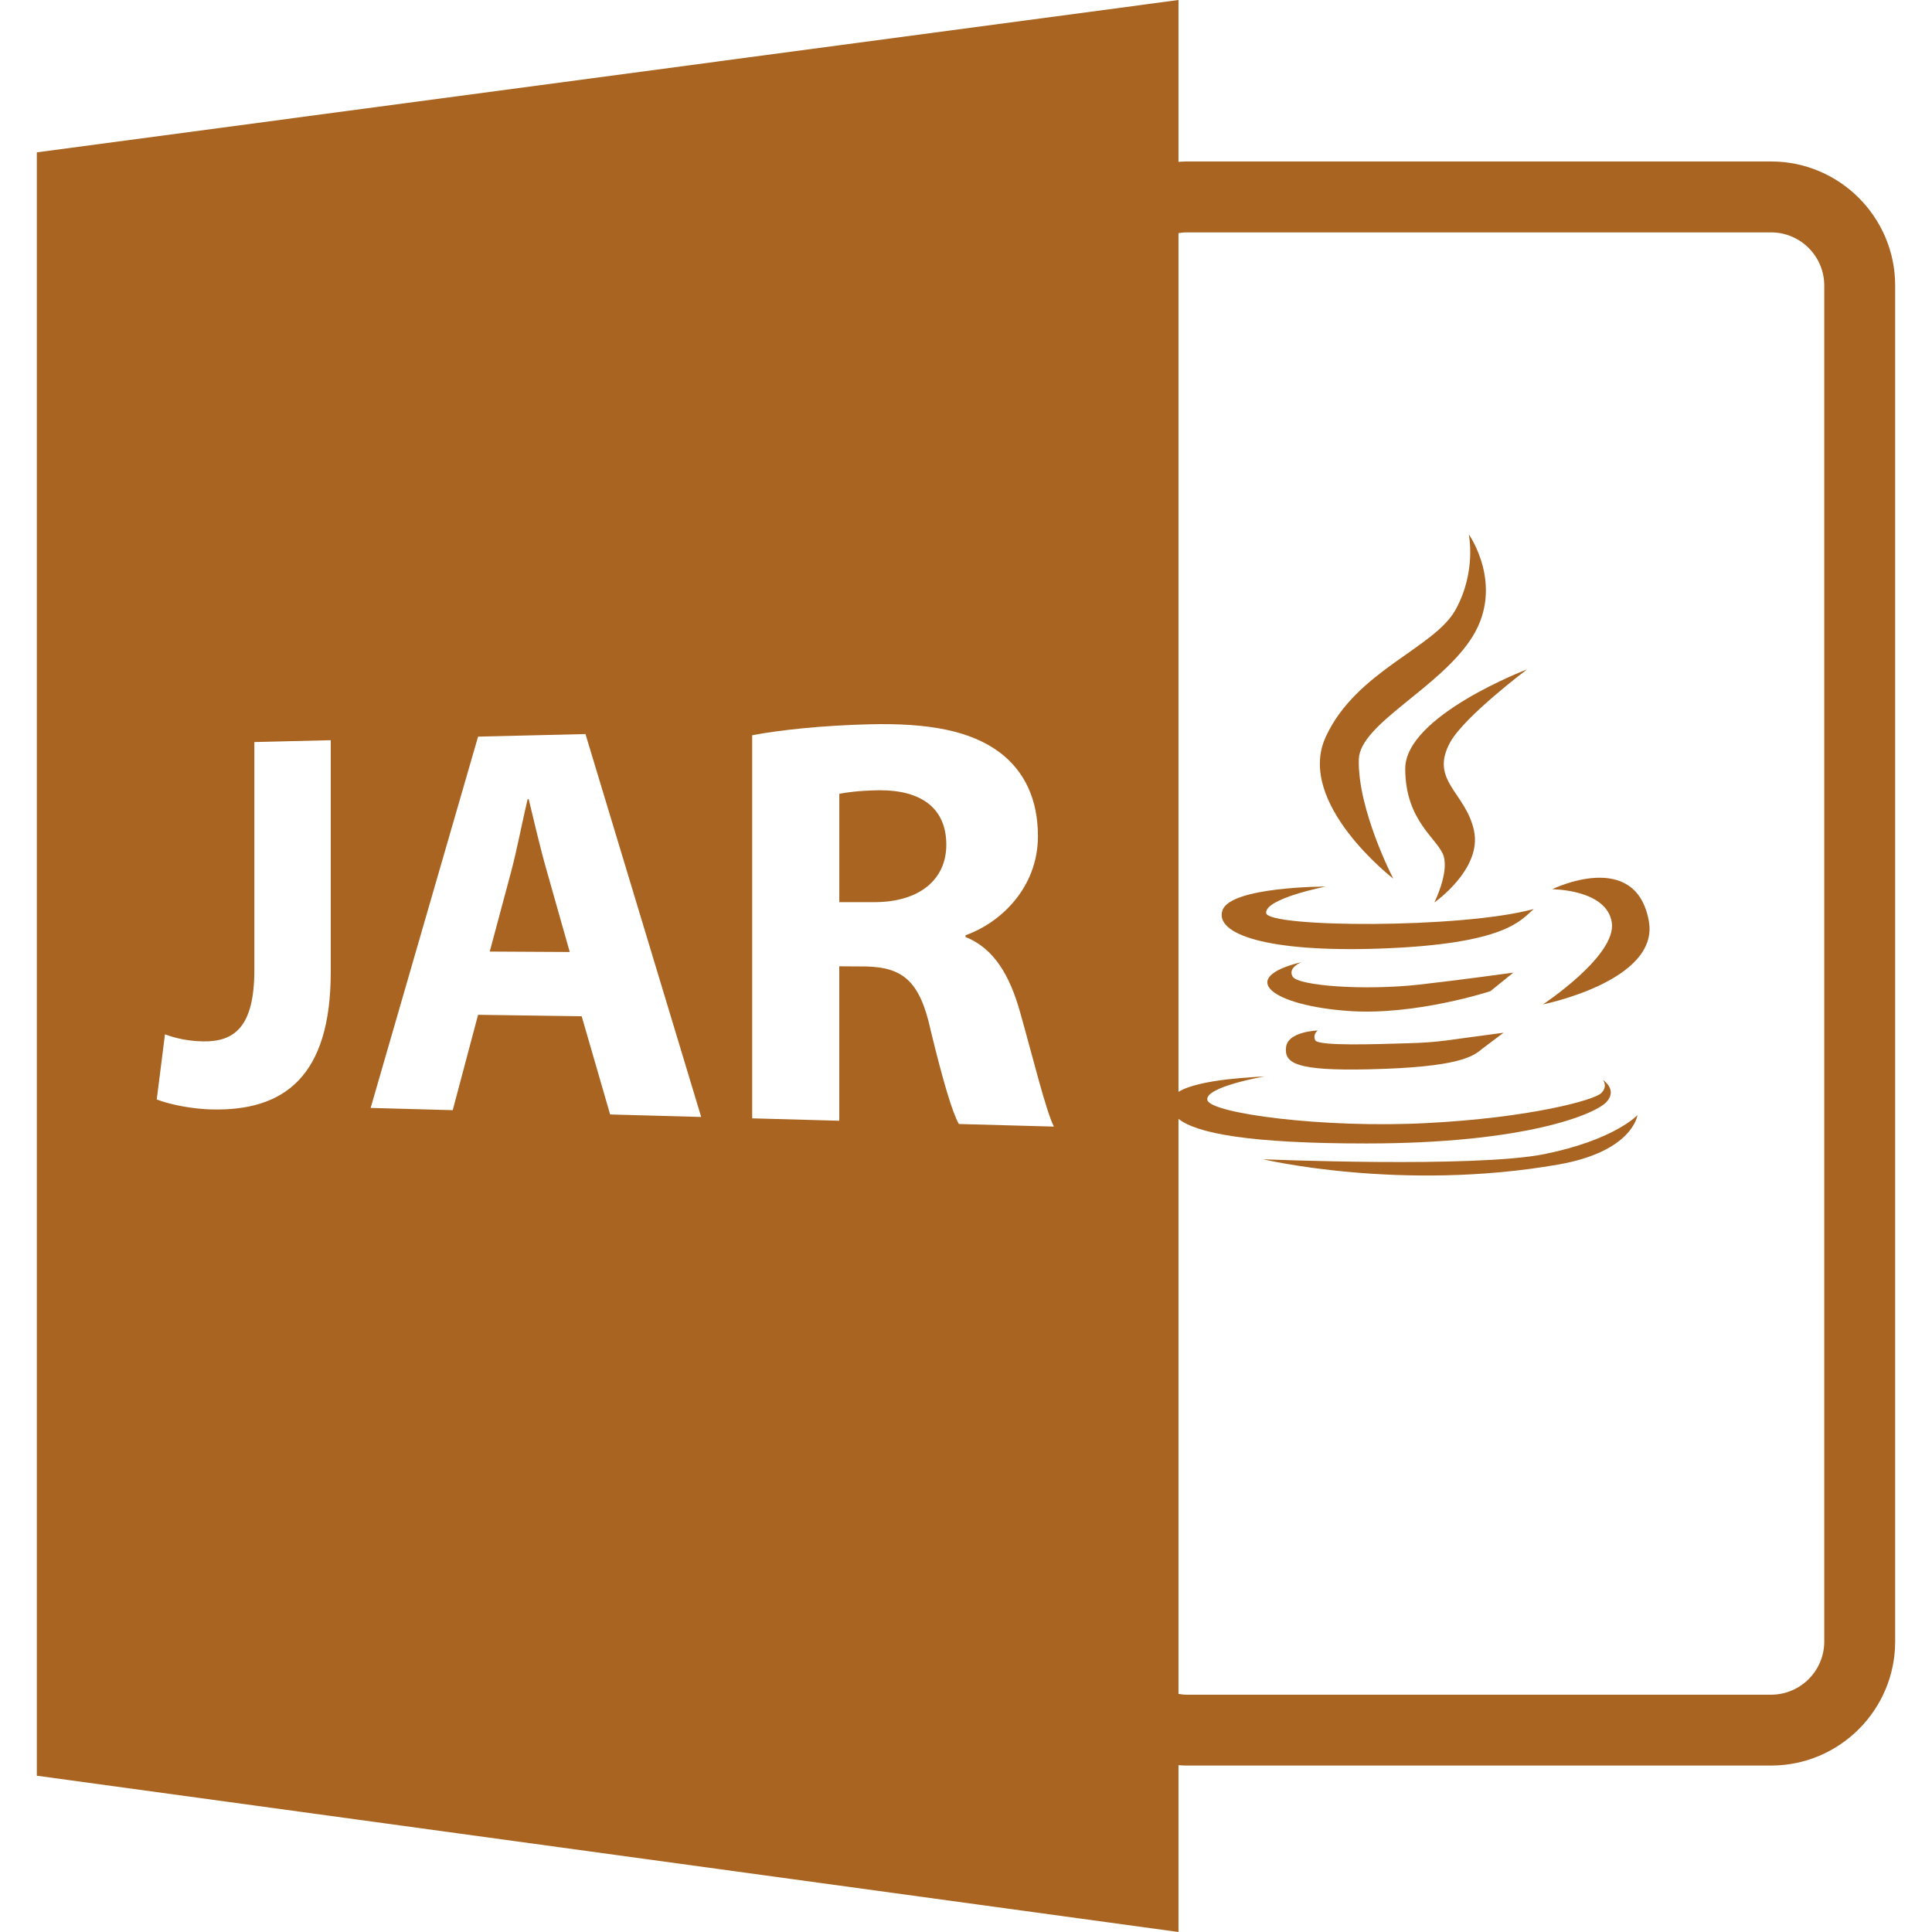
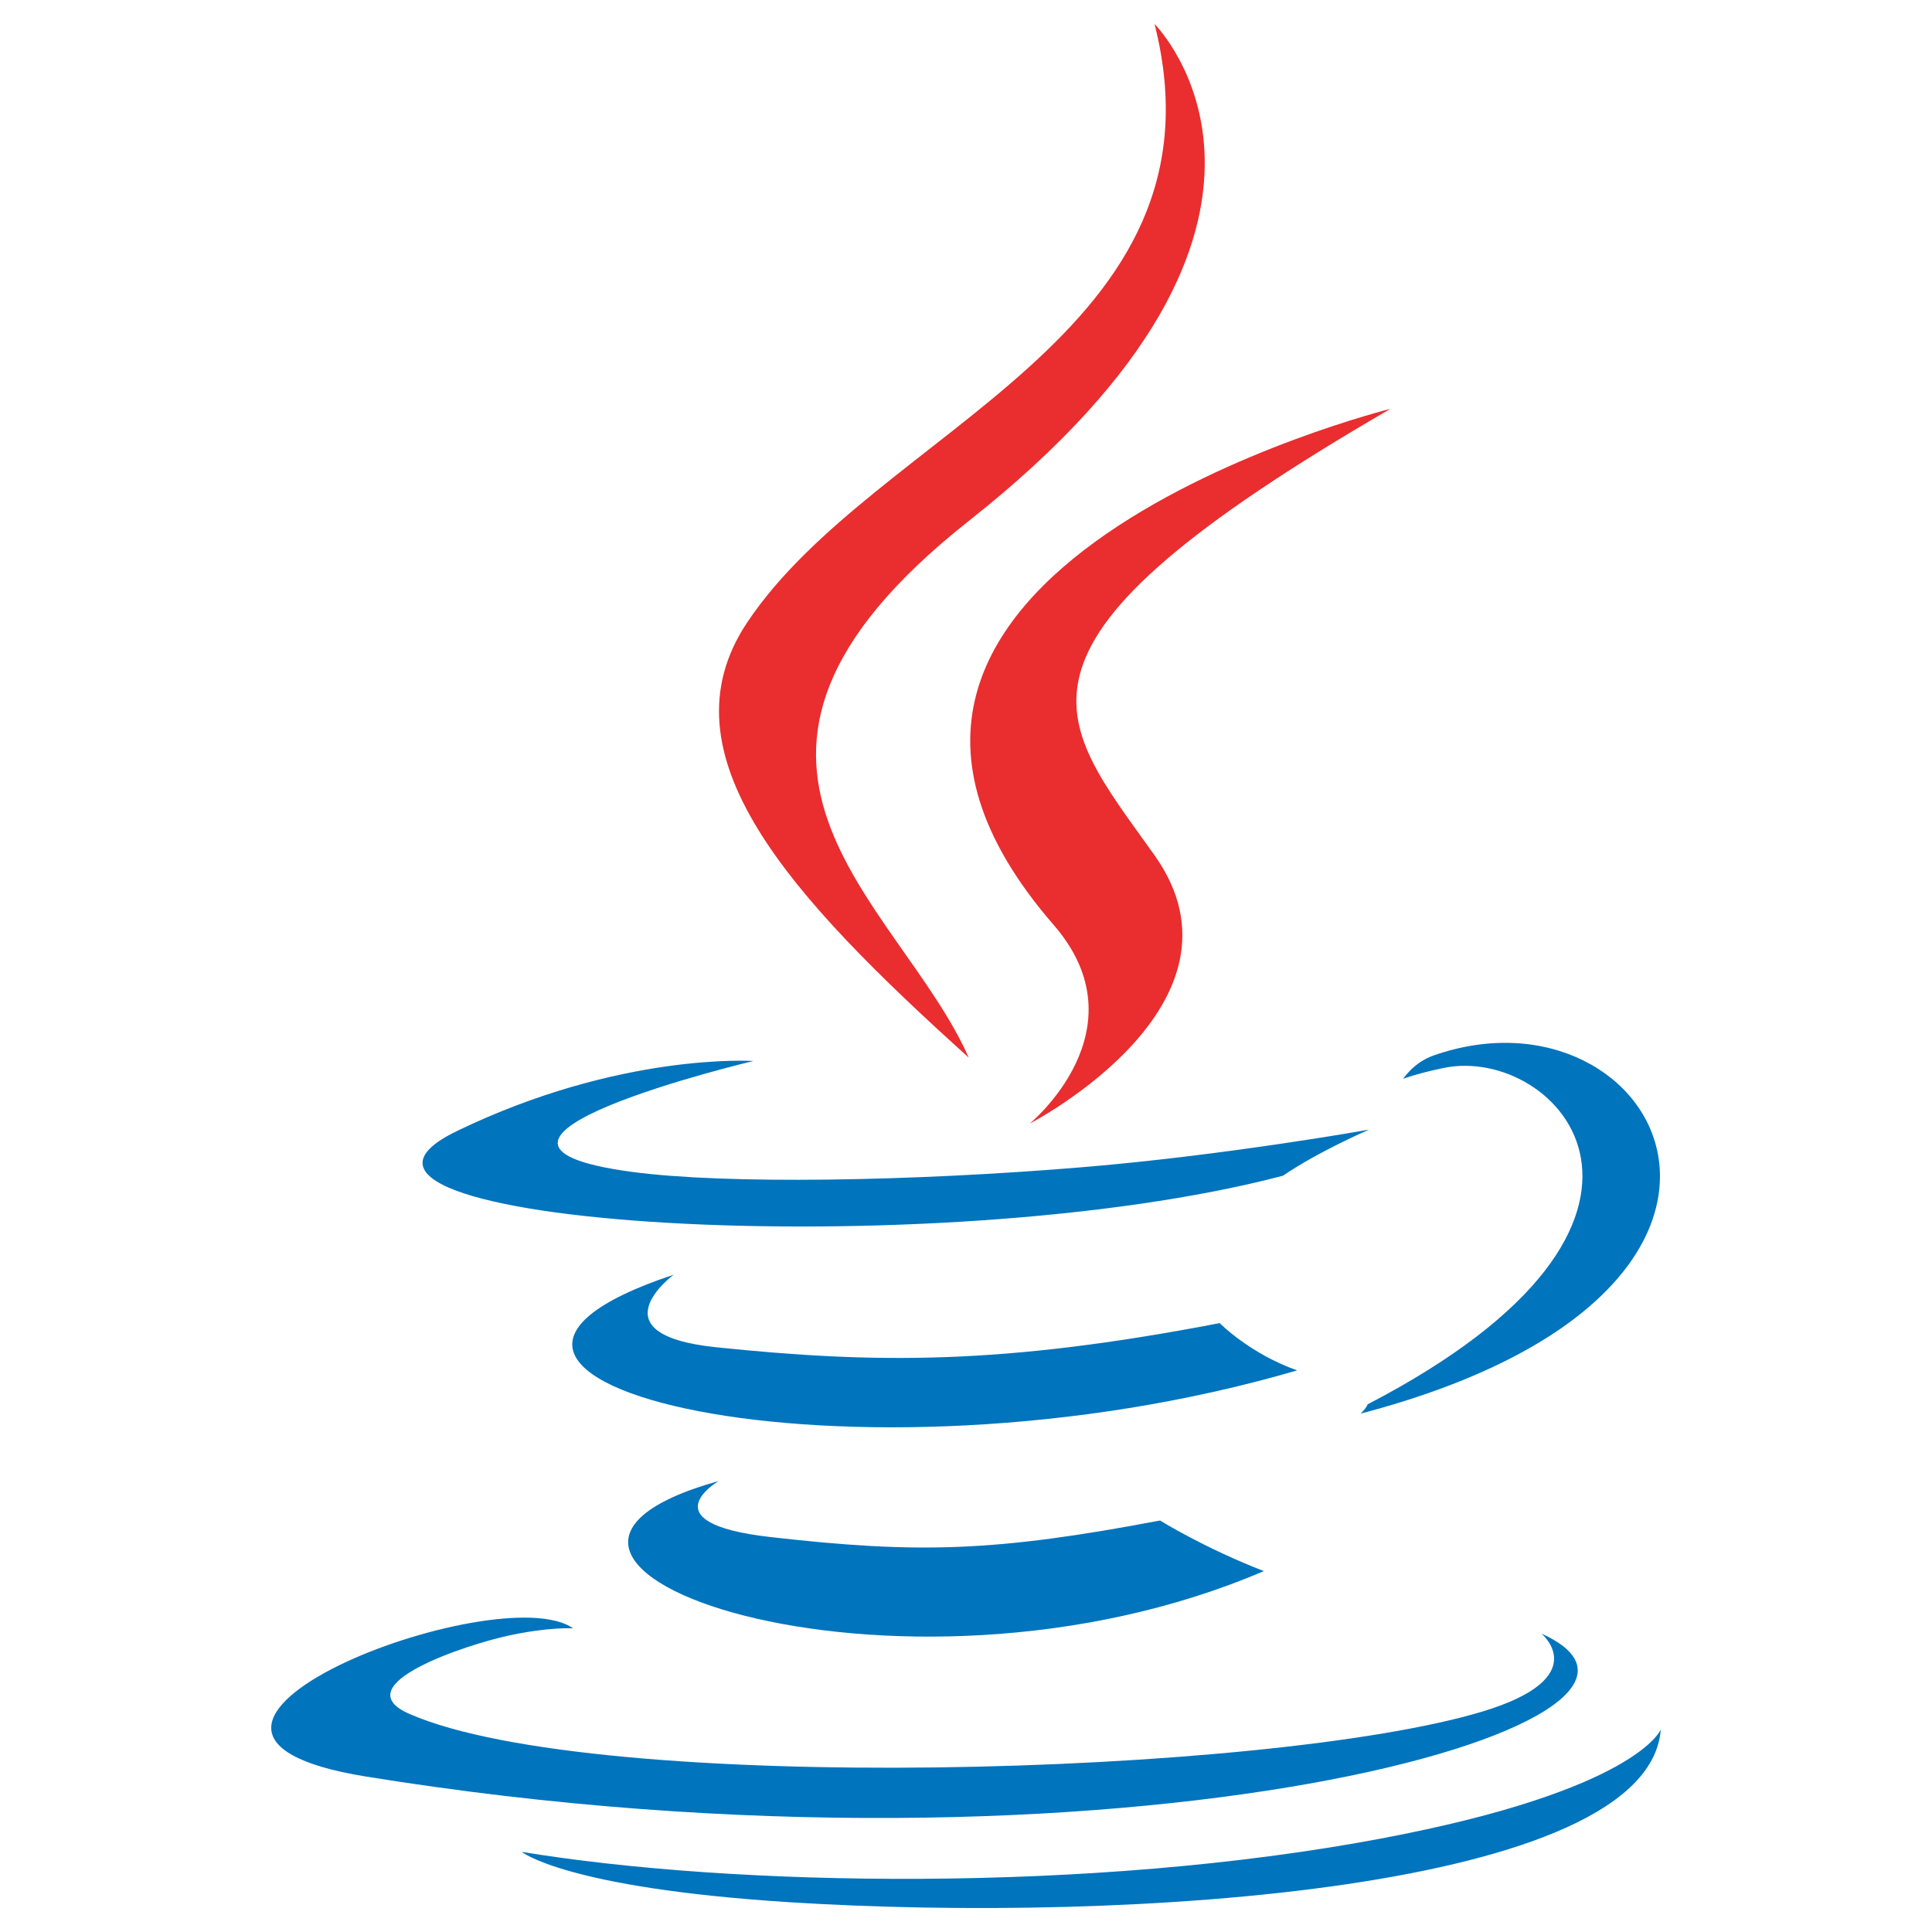
- <svg xmlns="http://www.w3.org/2000/svg" version="1.1" id="Capa_1" x="0px" y="0px" width="512px" height="512px" viewBox="0 0 585.918 585.918" style="enable-background:new 0 0 585.918 585.918;" xml:space="preserve">
-   <g>
-     <path d="M357.4,535.33c0.767,0.047,1.543,0.109,2.33,0.109h177.39c20.745,0,37.627-16.883,37.627-37.627V86.597   c0-20.743-16.882-37.628-37.627-37.628H359.73c-0.782,0-1.563,0.077-2.33,0.113V0L11.17,46.206v492.311l346.23,47.401V535.33z    M359.73,70.476h177.39c8.892,0,16.125,7.236,16.125,16.126v411.22c0,8.893-7.233,16.127-16.125,16.127H359.73   c-0.792,0-1.563-0.127-2.33-0.243V339.317c5.56,4.394,21.396,7.464,56.977,7.464c48.19-0.011,69.355-8.846,72.82-12.577   c3.475-3.753-1.081-6.7-1.081-6.7s1.611,1.875-0.514,4.012c-2.138,2.125-21.702,7.49-53.031,9.087   c-31.312,1.621-65.317-2.939-66.403-6.962c-1.041-4.005,17.417-7.212,17.417-7.212c-1.76,0.221-19.56,0.631-26.185,4.693V70.711   C358.167,70.599,358.933,70.476,359.73,70.476z M100.306,294.76c0,31.68-14.077,42.324-36.358,41.695   c-5.199-0.137-11.987-1.301-16.413-3.022l2.499-19.76c3.097,1.187,7.087,2.069,11.531,2.147   c9.554,0.172,15.567-4.451,15.567-21.591v-69.187l23.174-0.562V294.76z M185.034,337.982l-8.623-29.779l-31.425-0.441l-7.686,28.92   l-24.896-0.683l32.581-112.598l32.57-0.784l35.095,116.127L185.034,337.982z M290.804,340.875   c-2.005-3.453-4.913-13.387-8.536-28.304c-3.251-15.057-8.483-19.203-19.593-19.466l-8.15-0.052v46.835l-26.415-0.729V222.971   c8.504-1.602,21.293-2.964,35.646-3.318c17.964-0.427,30.698,1.953,39.522,8.602c7.401,5.651,11.497,14.088,11.497,25.333   c0,15.592-11.312,26.282-21.956,30.04v0.535c8.623,3.457,13.409,11.609,16.56,22.854c3.905,13.816,7.811,29.864,10.236,34.646   L290.804,340.875z" fill="#a86420" />
-     <path d="M266.798,239.657c-6.596,0.107-10.331,0.703-12.262,1.082v32.868l10.656-0.01c13.635-0.016,21.796-6.837,21.796-17.409   C286.982,245.068,279.371,239.646,266.798,239.657z" fill="#a86420" />
-     <path d="M160.337,242.36l-0.328,0.011c-1.617,6.8-3.247,15.454-5.019,22.061l-6.467,24.146l24.263,0.135l-6.896-24.345   C163.928,257.588,161.979,249.121,160.337,242.36z" fill="#a86420" />
-     <path d="M422.534,266.457c0,0-10.845-20.893-10.445-36.161c0.294-10.901,24.892-21.683,34.552-37.341   c9.627-15.665-1.207-30.919-1.207-30.919s2.415,11.249-4.012,22.888c-6.425,11.647-30.141,18.485-39.37,38.554   C392.833,243.56,422.534,266.457,422.534,266.457z" fill="#a86420" />
-     <path d="M463.113,203.002c0,0-36.946,14.055-36.946,30.113c0,16.072,10.037,21.292,11.645,26.51   c1.605,5.23-2.805,14.057-2.805,14.057s14.457-10.037,12.032-21.69c-2.415-11.648-13.658-15.265-7.223-26.903   C444.109,217.283,463.113,203.002,463.113,203.002z" fill="#a86420" />
-     <path d="M418.535,287.675c38.122-1.36,42.604-8.539,46.583-11.987c-22.079,6.013-80.715,5.627-81.135,1.208   c-0.388-4.412,18.068-8.029,18.068-8.029s-28.903,0-31.318,7.223C368.318,283.321,384.414,288.875,418.535,287.675z" fill="#a86420" />
-     <path d="M467.933,304.602c0,0,35.401-7.123,32.109-25.275c-4.01-22.092-29.302-9.648-29.302-9.648s16.468,0,18.064,10.031   C490.41,289.749,467.933,304.602,467.933,304.602z" fill="#a86420" />
-     <path d="M392.005,296.156c-1.574-2.804,2.825-4.404,2.825-4.404c-20.096,4.823-9.115,13.25,14.434,14.865   c20.181,1.376,42.73-6.025,42.73-6.025l6.951-5.617c0,0-15.906,2.205-28.39,3.612C413.832,300.465,393.622,298.984,392.005,296.156   z" fill="#a86420" />
-     <path d="M398.86,315.457c-0.818-1.883,0.798-2.944,0.798-2.944s-9.113,0.257-9.638,5.081c-0.54,4.794,2.818,7.229,25.354,6.693   c26.826-0.635,31.298-3.826,34.059-6.163l6.542-4.924c-17.534,2.268-18.888,2.898-28.82,3.182   C417.159,316.675,399.658,317.316,398.86,315.457z" fill="#a86420" />
-     <path d="M468.458,349.988c-21.157,4.284-85.388,1.586-85.388,1.586s41.743,9.91,89.407,1.616   c22.783-3.969,24.105-14.997,24.105-14.997S489.612,345.695,468.458,349.988z" fill="#a86420" />
-   </g>
-   <g>
- </g>
-   <g>
- </g>
-   <g>
- </g>
-   <g>
- </g>
-   <g>
- </g>
-   <g>
- </g>
-   <g>
- </g>
-   <g>
- </g>
-   <g>
- </g>
-   <g>
- </g>
-   <g>
- </g>
-   <g>
- </g>
-   <g>
- </g>
-   <g>
- </g>
-   <g>
- </g>
+ <svg xmlns="http://www.w3.org/2000/svg" viewBox="0 0 128 128">
+   <path fill="#0074BD" d="M47.617 98.12s-4.767 2.774 3.397 3.71c9.892 1.13 14.947.968 25.845-1.092 0 0 2.871 1.795 6.873 3.351-24.439 10.47-55.308-.607-36.115-5.969zM44.629 84.455s-5.348 3.959 2.823 4.805c10.567 1.091 18.91 1.18 33.354-1.6 0 0 1.993 2.025 5.132 3.131-29.542 8.64-62.446.68-41.309-6.336z" />
+   <path fill="#EA2D2E" d="M69.802 61.271c6.025 6.935-1.58 13.17-1.58 13.17s15.289-7.891 8.269-17.777c-6.559-9.215-11.587-13.792 15.635-29.58 0 .001-42.731 10.67-22.324 34.187z" />
+   <path fill="#0074BD" d="M102.123 108.229s3.529 2.91-3.888 5.159c-14.102 4.272-58.706 5.56-71.094.171-4.451-1.938 3.899-4.625 6.526-5.192 2.739-.593 4.303-.485 4.303-.485-4.953-3.487-32.013 6.85-13.743 9.815 49.821 8.076 90.817-3.637 77.896-9.468zM49.912 70.294s-22.686 5.389-8.033 7.348c6.188.828 18.518.638 30.011-.326 9.39-.789 18.813-2.474 18.813-2.474s-3.308 1.419-5.704 3.053c-23.042 6.061-67.544 3.238-54.731-2.958 10.832-5.239 19.644-4.643 19.644-4.643zM90.609 93.041c23.421-12.167 12.591-23.86 5.032-22.285-1.848.385-2.677.72-2.677.72s.688-1.079 2-1.543c14.953-5.255 26.451 15.503-4.823 23.725 0-.002.359-.327.468-.617z" />
+   <path fill="#EA2D2E" d="M76.491 1.587s12.968 12.976-12.303 32.923c-20.266 16.006-4.621 25.13-.007 35.559-11.831-10.673-20.509-20.07-14.688-28.815 8.548-12.834 32.229-19.059 26.998-39.667z" />
+   <path fill="#0074BD" d="M52.214 126.021c22.476 1.437 57-.8 57.817-11.436 0 0-1.571 4.032-18.577 7.231-19.186 3.612-42.854 3.191-56.887.874 0 .001 2.875 2.381 17.647 3.331z" />
</svg>
